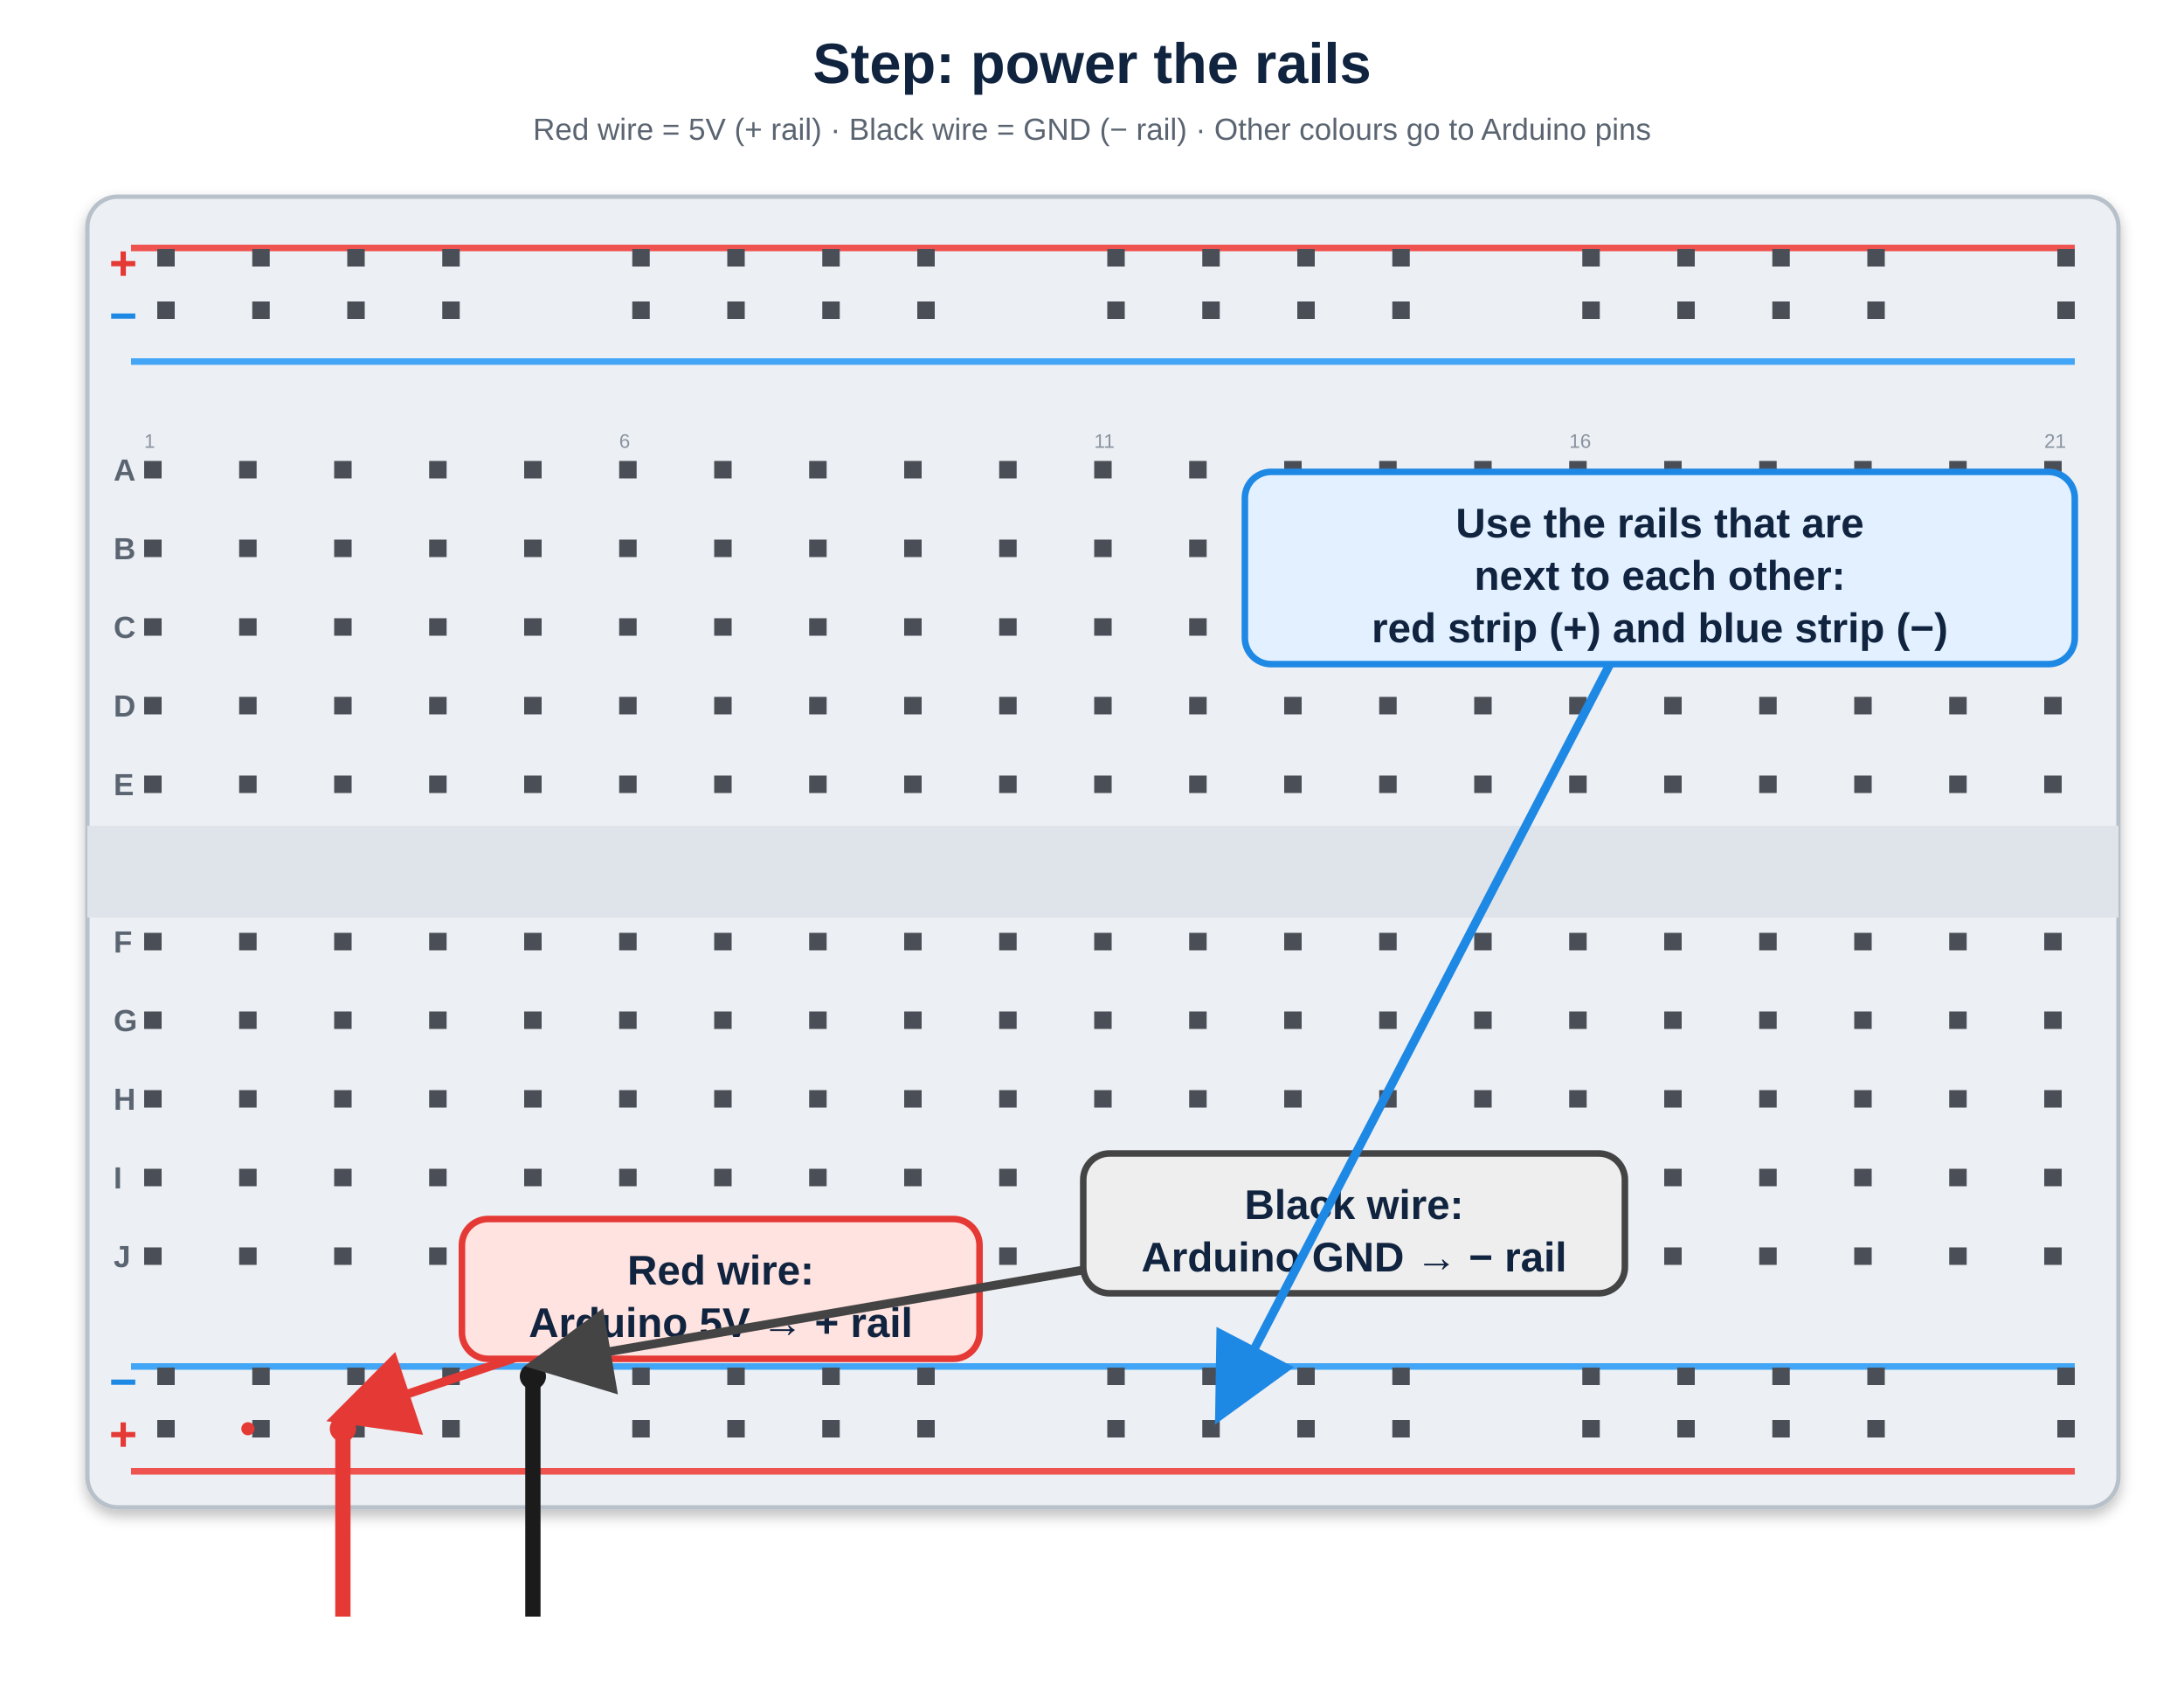
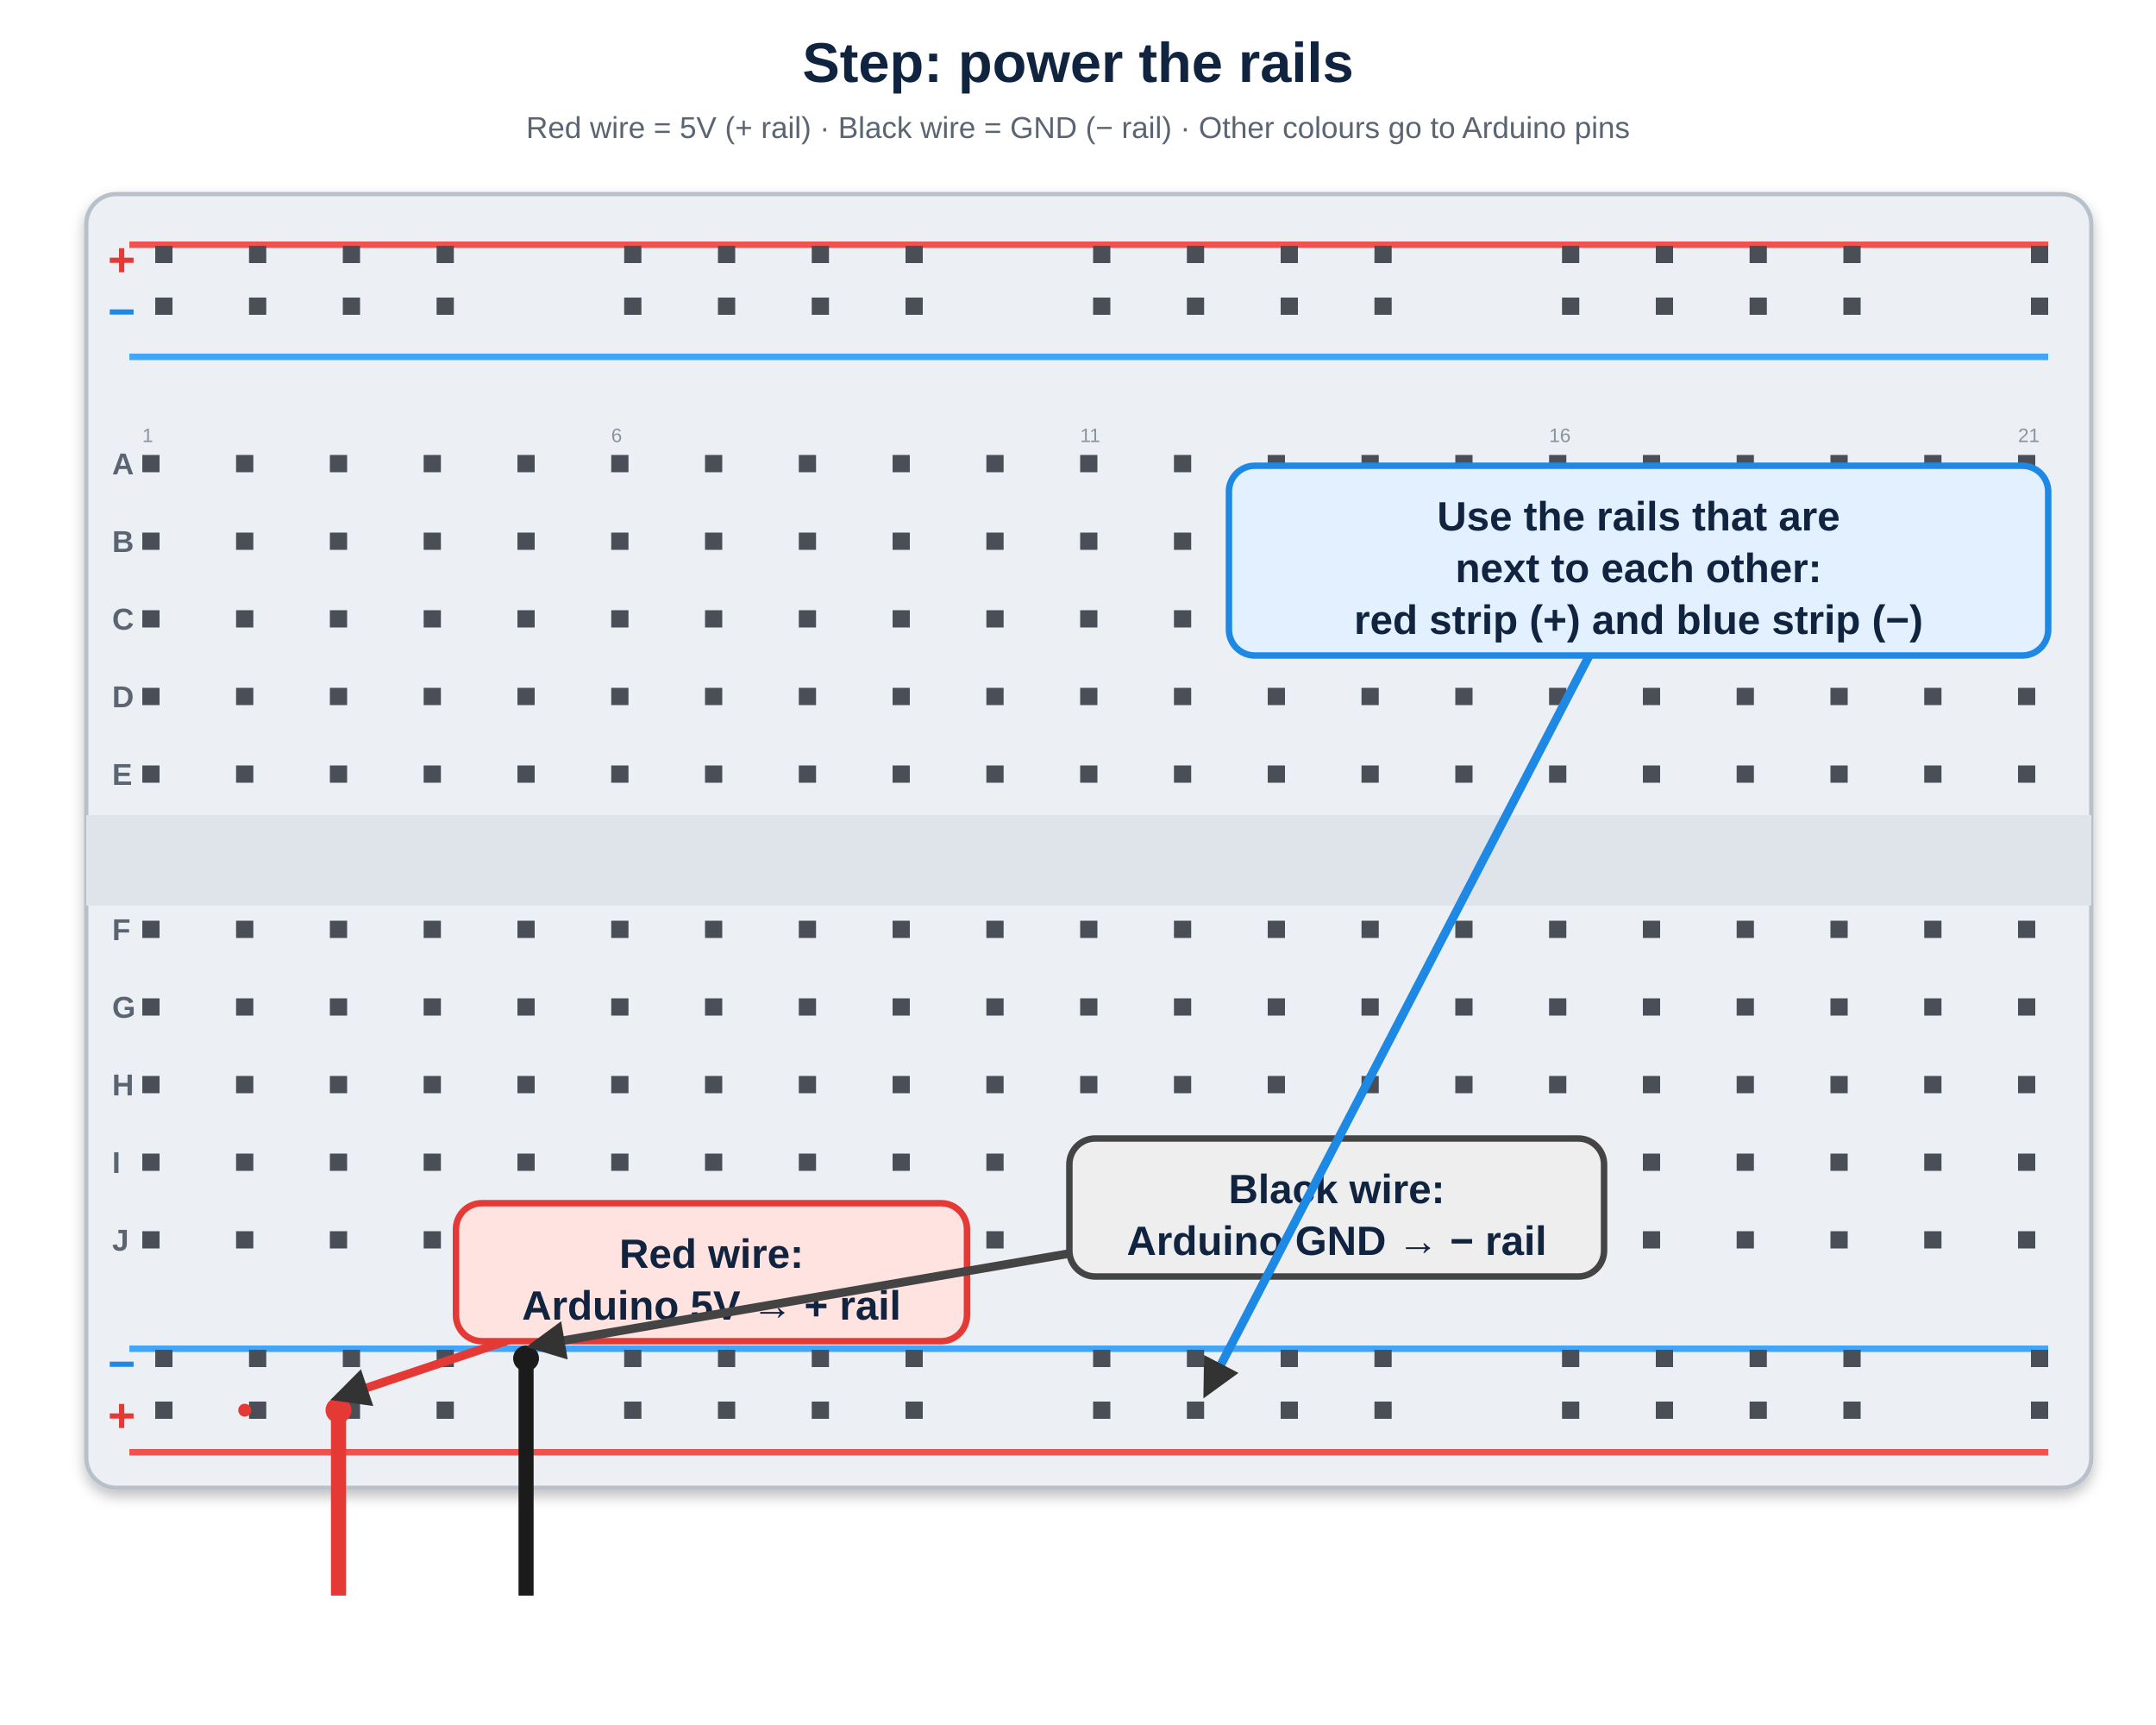
- <svg xmlns="http://www.w3.org/2000/svg" viewBox="0 0 1000 780" width="1000" height="780" font-family="Segoe UI, Arial, sans-serif">
-   <rect width="1000" height="780" fill="#fff" />
+ <svg xmlns="http://www.w3.org/2000/svg" viewBox="0 0 1000 800" width="1000" height="800" font-family="Segoe UI, Arial, sans-serif">
+   <rect width="1000" height="800" fill="#fff" />
  <text x="500" y="38" text-anchor="middle" font-size="26" font-weight="800" fill="#10233f">Step: power the rails</text>
  <text x="500" y="64" text-anchor="middle" font-size="14" fill="#5b6572">Red wire = 5V (+ rail) · Black wire = GND (− rail) · Other colours go to Arduino pins</text>
  <defs>
-     <marker id="ar" markerWidth="10" markerHeight="10" refX="8" refY="5" orient="auto">
-       <path d="M0 0 L10 5 L0 10 Z" fill="context-stroke" />
+     <marker id="ar" markerUnits="userSpaceOnUse" markerWidth="18" markerHeight="18" refX="14" refY="9" orient="auto">
+       <path d="M0 0 L18 9 L0 18 Z" fill="#333" />
    </marker>
    <filter id="sh">
      <feDropShadow dx="0" dy="3" stdDeviation="3" flood-opacity=".25" />
    </filter>
  </defs>
  <rect x="40" y="90" width="930" height="600" rx="14" fill="#eceff3" stroke="#b8c0ca" stroke-width="2" filter="url(#sh)" />
  <rect x="40" y="378" width="930" height="42" fill="#dfe4ea" />
  <rect x="60" y="112" width="890" height="3" fill="#ef5350" />
  <rect x="60" y="164" width="890" height="3" fill="#42a5f5" />
  <rect x="60" y="624" width="890" height="3" fill="#42a5f5" />
  <rect x="60" y="672" width="890" height="3" fill="#ef5350" />
  <text x="50" y="128" font-size="22" font-weight="700" fill="#e53935">+</text>
  <text x="50" y="152" font-size="22" font-weight="700" fill="#1e88e5">−</text>
  <text x="50" y="640" font-size="22" font-weight="700" fill="#1e88e5">−</text>
  <text x="50" y="664" font-size="22" font-weight="700" fill="#e53935">+</text>
  <rect x="66" y="211" width="8" height="8" fill="#4a4f57" />
  <rect x="66" y="247" width="8" height="8" fill="#4a4f57" />
  <rect x="66" y="283" width="8" height="8" fill="#4a4f57" />
  <rect x="66" y="319" width="8" height="8" fill="#4a4f57" />
  <rect x="66" y="355" width="8" height="8" fill="#4a4f57" />
  <rect x="66" y="427" width="8" height="8" fill="#4a4f57" />
  <rect x="66" y="463" width="8" height="8" fill="#4a4f57" />
  <rect x="66" y="499" width="8" height="8" fill="#4a4f57" />
  <rect x="66" y="535" width="8" height="8" fill="#4a4f57" />
  <rect x="66" y="571" width="8" height="8" fill="#4a4f57" />
  <rect x="72" y="114" width="8" height="8" fill="#4a4f57" />
  <rect x="72" y="138" width="8" height="8" fill="#4a4f57" />
  <rect x="72" y="626" width="8" height="8" fill="#4a4f57" />
  <rect x="72" y="650" width="8" height="8" fill="#4a4f57" />
  <rect x="109.5" y="211" width="8" height="8" fill="#4a4f57" />
  <rect x="109.5" y="247" width="8" height="8" fill="#4a4f57" />
  <rect x="109.5" y="283" width="8" height="8" fill="#4a4f57" />
  <rect x="109.5" y="319" width="8" height="8" fill="#4a4f57" />
  <rect x="109.5" y="355" width="8" height="8" fill="#4a4f57" />
  <rect x="109.5" y="427" width="8" height="8" fill="#4a4f57" />
  <rect x="109.5" y="463" width="8" height="8" fill="#4a4f57" />
  <rect x="109.5" y="499" width="8" height="8" fill="#4a4f57" />
  <rect x="109.5" y="535" width="8" height="8" fill="#4a4f57" />
  <rect x="109.5" y="571" width="8" height="8" fill="#4a4f57" />
  <rect x="115.5" y="114" width="8" height="8" fill="#4a4f57" />
  <rect x="115.5" y="138" width="8" height="8" fill="#4a4f57" />
  <rect x="115.5" y="626" width="8" height="8" fill="#4a4f57" />
  <rect x="115.5" y="650" width="8" height="8" fill="#4a4f57" />
  <rect x="153" y="211" width="8" height="8" fill="#4a4f57" />
  <rect x="153" y="247" width="8" height="8" fill="#4a4f57" />
  <rect x="153" y="283" width="8" height="8" fill="#4a4f57" />
  <rect x="153" y="319" width="8" height="8" fill="#4a4f57" />
  <rect x="153" y="355" width="8" height="8" fill="#4a4f57" />
  <rect x="153" y="427" width="8" height="8" fill="#4a4f57" />
  <rect x="153" y="463" width="8" height="8" fill="#4a4f57" />
  <rect x="153" y="499" width="8" height="8" fill="#4a4f57" />
  <rect x="153" y="535" width="8" height="8" fill="#4a4f57" />
  <rect x="153" y="571" width="8" height="8" fill="#4a4f57" />
  <rect x="159" y="114" width="8" height="8" fill="#4a4f57" />
  <rect x="159" y="138" width="8" height="8" fill="#4a4f57" />
  <rect x="159" y="626" width="8" height="8" fill="#4a4f57" />
  <rect x="159" y="650" width="8" height="8" fill="#4a4f57" />
  <rect x="196.5" y="211" width="8" height="8" fill="#4a4f57" />
  <rect x="196.5" y="247" width="8" height="8" fill="#4a4f57" />
  <rect x="196.5" y="283" width="8" height="8" fill="#4a4f57" />
  <rect x="196.5" y="319" width="8" height="8" fill="#4a4f57" />
  <rect x="196.5" y="355" width="8" height="8" fill="#4a4f57" />
  <rect x="196.5" y="427" width="8" height="8" fill="#4a4f57" />
  <rect x="196.5" y="463" width="8" height="8" fill="#4a4f57" />
  <rect x="196.5" y="499" width="8" height="8" fill="#4a4f57" />
  <rect x="196.5" y="535" width="8" height="8" fill="#4a4f57" />
  <rect x="196.5" y="571" width="8" height="8" fill="#4a4f57" />
  <rect x="202.5" y="114" width="8" height="8" fill="#4a4f57" />
  <rect x="202.5" y="138" width="8" height="8" fill="#4a4f57" />
  <rect x="202.5" y="626" width="8" height="8" fill="#4a4f57" />
  <rect x="202.5" y="650" width="8" height="8" fill="#4a4f57" />
  <rect x="240" y="211" width="8" height="8" fill="#4a4f57" />
  <rect x="240" y="247" width="8" height="8" fill="#4a4f57" />
  <rect x="240" y="283" width="8" height="8" fill="#4a4f57" />
  <rect x="240" y="319" width="8" height="8" fill="#4a4f57" />
  <rect x="240" y="355" width="8" height="8" fill="#4a4f57" />
  <rect x="240" y="427" width="8" height="8" fill="#4a4f57" />
  <rect x="240" y="463" width="8" height="8" fill="#4a4f57" />
  <rect x="240" y="499" width="8" height="8" fill="#4a4f57" />
  <rect x="240" y="535" width="8" height="8" fill="#4a4f57" />
  <rect x="240" y="571" width="8" height="8" fill="#4a4f57" />
  <rect x="283.5" y="211" width="8" height="8" fill="#4a4f57" />
  <rect x="283.5" y="247" width="8" height="8" fill="#4a4f57" />
  <rect x="283.5" y="283" width="8" height="8" fill="#4a4f57" />
  <rect x="283.5" y="319" width="8" height="8" fill="#4a4f57" />
  <rect x="283.5" y="355" width="8" height="8" fill="#4a4f57" />
  <rect x="283.5" y="427" width="8" height="8" fill="#4a4f57" />
  <rect x="283.5" y="463" width="8" height="8" fill="#4a4f57" />
  <rect x="283.5" y="499" width="8" height="8" fill="#4a4f57" />
  <rect x="283.5" y="535" width="8" height="8" fill="#4a4f57" />
  <rect x="283.5" y="571" width="8" height="8" fill="#4a4f57" />
  <rect x="289.5" y="114" width="8" height="8" fill="#4a4f57" />
  <rect x="289.5" y="138" width="8" height="8" fill="#4a4f57" />
  <rect x="289.5" y="626" width="8" height="8" fill="#4a4f57" />
  <rect x="289.5" y="650" width="8" height="8" fill="#4a4f57" />
  <rect x="327" y="211" width="8" height="8" fill="#4a4f57" />
  <rect x="327" y="247" width="8" height="8" fill="#4a4f57" />
  <rect x="327" y="283" width="8" height="8" fill="#4a4f57" />
  <rect x="327" y="319" width="8" height="8" fill="#4a4f57" />
  <rect x="327" y="355" width="8" height="8" fill="#4a4f57" />
  <rect x="327" y="427" width="8" height="8" fill="#4a4f57" />
  <rect x="327" y="463" width="8" height="8" fill="#4a4f57" />
  <rect x="327" y="499" width="8" height="8" fill="#4a4f57" />
  <rect x="327" y="535" width="8" height="8" fill="#4a4f57" />
  <rect x="327" y="571" width="8" height="8" fill="#4a4f57" />
  <rect x="333" y="114" width="8" height="8" fill="#4a4f57" />
  <rect x="333" y="138" width="8" height="8" fill="#4a4f57" />
  <rect x="333" y="626" width="8" height="8" fill="#4a4f57" />
  <rect x="333" y="650" width="8" height="8" fill="#4a4f57" />
  <rect x="370.5" y="211" width="8" height="8" fill="#4a4f57" />
  <rect x="370.5" y="247" width="8" height="8" fill="#4a4f57" />
  <rect x="370.5" y="283" width="8" height="8" fill="#4a4f57" />
  <rect x="370.5" y="319" width="8" height="8" fill="#4a4f57" />
  <rect x="370.5" y="355" width="8" height="8" fill="#4a4f57" />
  <rect x="370.5" y="427" width="8" height="8" fill="#4a4f57" />
  <rect x="370.5" y="463" width="8" height="8" fill="#4a4f57" />
  <rect x="370.5" y="499" width="8" height="8" fill="#4a4f57" />
  <rect x="370.5" y="535" width="8" height="8" fill="#4a4f57" />
  <rect x="370.5" y="571" width="8" height="8" fill="#4a4f57" />
  <rect x="376.5" y="114" width="8" height="8" fill="#4a4f57" />
  <rect x="376.5" y="138" width="8" height="8" fill="#4a4f57" />
  <rect x="376.5" y="626" width="8" height="8" fill="#4a4f57" />
  <rect x="376.5" y="650" width="8" height="8" fill="#4a4f57" />
  <rect x="414" y="211" width="8" height="8" fill="#4a4f57" />
  <rect x="414" y="247" width="8" height="8" fill="#4a4f57" />
  <rect x="414" y="283" width="8" height="8" fill="#4a4f57" />
  <rect x="414" y="319" width="8" height="8" fill="#4a4f57" />
  <rect x="414" y="355" width="8" height="8" fill="#4a4f57" />
  <rect x="414" y="427" width="8" height="8" fill="#4a4f57" />
  <rect x="414" y="463" width="8" height="8" fill="#4a4f57" />
  <rect x="414" y="499" width="8" height="8" fill="#4a4f57" />
  <rect x="414" y="535" width="8" height="8" fill="#4a4f57" />
  <rect x="414" y="571" width="8" height="8" fill="#4a4f57" />
  <rect x="420" y="114" width="8" height="8" fill="#4a4f57" />
  <rect x="420" y="138" width="8" height="8" fill="#4a4f57" />
  <rect x="420" y="626" width="8" height="8" fill="#4a4f57" />
  <rect x="420" y="650" width="8" height="8" fill="#4a4f57" />
  <rect x="457.5" y="211" width="8" height="8" fill="#4a4f57" />
  <rect x="457.5" y="247" width="8" height="8" fill="#4a4f57" />
  <rect x="457.5" y="283" width="8" height="8" fill="#4a4f57" />
  <rect x="457.5" y="319" width="8" height="8" fill="#4a4f57" />
  <rect x="457.5" y="355" width="8" height="8" fill="#4a4f57" />
  <rect x="457.5" y="427" width="8" height="8" fill="#4a4f57" />
  <rect x="457.5" y="463" width="8" height="8" fill="#4a4f57" />
  <rect x="457.5" y="499" width="8" height="8" fill="#4a4f57" />
  <rect x="457.5" y="535" width="8" height="8" fill="#4a4f57" />
  <rect x="457.5" y="571" width="8" height="8" fill="#4a4f57" />
  <rect x="501" y="211" width="8" height="8" fill="#4a4f57" />
  <rect x="501" y="247" width="8" height="8" fill="#4a4f57" />
  <rect x="501" y="283" width="8" height="8" fill="#4a4f57" />
  <rect x="501" y="319" width="8" height="8" fill="#4a4f57" />
  <rect x="501" y="355" width="8" height="8" fill="#4a4f57" />
  <rect x="501" y="427" width="8" height="8" fill="#4a4f57" />
  <rect x="501" y="463" width="8" height="8" fill="#4a4f57" />
  <rect x="501" y="499" width="8" height="8" fill="#4a4f57" />
  <rect x="501" y="535" width="8" height="8" fill="#4a4f57" />
  <rect x="501" y="571" width="8" height="8" fill="#4a4f57" />
  <rect x="507" y="114" width="8" height="8" fill="#4a4f57" />
  <rect x="507" y="138" width="8" height="8" fill="#4a4f57" />
  <rect x="507" y="626" width="8" height="8" fill="#4a4f57" />
  <rect x="507" y="650" width="8" height="8" fill="#4a4f57" />
  <rect x="544.5" y="211" width="8" height="8" fill="#4a4f57" />
  <rect x="544.5" y="247" width="8" height="8" fill="#4a4f57" />
  <rect x="544.5" y="283" width="8" height="8" fill="#4a4f57" />
  <rect x="544.5" y="319" width="8" height="8" fill="#4a4f57" />
  <rect x="544.5" y="355" width="8" height="8" fill="#4a4f57" />
  <rect x="544.5" y="427" width="8" height="8" fill="#4a4f57" />
  <rect x="544.5" y="463" width="8" height="8" fill="#4a4f57" />
  <rect x="544.5" y="499" width="8" height="8" fill="#4a4f57" />
  <rect x="544.5" y="535" width="8" height="8" fill="#4a4f57" />
  <rect x="544.5" y="571" width="8" height="8" fill="#4a4f57" />
  <rect x="550.5" y="114" width="8" height="8" fill="#4a4f57" />
  <rect x="550.5" y="138" width="8" height="8" fill="#4a4f57" />
  <rect x="550.5" y="626" width="8" height="8" fill="#4a4f57" />
  <rect x="550.5" y="650" width="8" height="8" fill="#4a4f57" />
  <rect x="588" y="211" width="8" height="8" fill="#4a4f57" />
  <rect x="588" y="247" width="8" height="8" fill="#4a4f57" />
  <rect x="588" y="283" width="8" height="8" fill="#4a4f57" />
  <rect x="588" y="319" width="8" height="8" fill="#4a4f57" />
  <rect x="588" y="355" width="8" height="8" fill="#4a4f57" />
  <rect x="588" y="427" width="8" height="8" fill="#4a4f57" />
  <rect x="588" y="463" width="8" height="8" fill="#4a4f57" />
  <rect x="588" y="499" width="8" height="8" fill="#4a4f57" />
  <rect x="588" y="535" width="8" height="8" fill="#4a4f57" />
  <rect x="588" y="571" width="8" height="8" fill="#4a4f57" />
  <rect x="594" y="114" width="8" height="8" fill="#4a4f57" />
  <rect x="594" y="138" width="8" height="8" fill="#4a4f57" />
  <rect x="594" y="626" width="8" height="8" fill="#4a4f57" />
  <rect x="594" y="650" width="8" height="8" fill="#4a4f57" />
  <rect x="631.5" y="211" width="8" height="8" fill="#4a4f57" />
  <rect x="631.5" y="247" width="8" height="8" fill="#4a4f57" />
  <rect x="631.5" y="283" width="8" height="8" fill="#4a4f57" />
  <rect x="631.5" y="319" width="8" height="8" fill="#4a4f57" />
  <rect x="631.5" y="355" width="8" height="8" fill="#4a4f57" />
  <rect x="631.5" y="427" width="8" height="8" fill="#4a4f57" />
  <rect x="631.5" y="463" width="8" height="8" fill="#4a4f57" />
  <rect x="631.5" y="499" width="8" height="8" fill="#4a4f57" />
  <rect x="631.5" y="535" width="8" height="8" fill="#4a4f57" />
  <rect x="631.5" y="571" width="8" height="8" fill="#4a4f57" />
  <rect x="637.5" y="114" width="8" height="8" fill="#4a4f57" />
  <rect x="637.5" y="138" width="8" height="8" fill="#4a4f57" />
  <rect x="637.5" y="626" width="8" height="8" fill="#4a4f57" />
  <rect x="637.5" y="650" width="8" height="8" fill="#4a4f57" />
  <rect x="675" y="211" width="8" height="8" fill="#4a4f57" />
  <rect x="675" y="247" width="8" height="8" fill="#4a4f57" />
  <rect x="675" y="283" width="8" height="8" fill="#4a4f57" />
  <rect x="675" y="319" width="8" height="8" fill="#4a4f57" />
  <rect x="675" y="355" width="8" height="8" fill="#4a4f57" />
  <rect x="675" y="427" width="8" height="8" fill="#4a4f57" />
  <rect x="675" y="463" width="8" height="8" fill="#4a4f57" />
  <rect x="675" y="499" width="8" height="8" fill="#4a4f57" />
  <rect x="675" y="535" width="8" height="8" fill="#4a4f57" />
  <rect x="675" y="571" width="8" height="8" fill="#4a4f57" />
  <rect x="718.5" y="211" width="8" height="8" fill="#4a4f57" />
  <rect x="718.5" y="247" width="8" height="8" fill="#4a4f57" />
  <rect x="718.5" y="283" width="8" height="8" fill="#4a4f57" />
  <rect x="718.5" y="319" width="8" height="8" fill="#4a4f57" />
  <rect x="718.5" y="355" width="8" height="8" fill="#4a4f57" />
  <rect x="718.5" y="427" width="8" height="8" fill="#4a4f57" />
  <rect x="718.5" y="463" width="8" height="8" fill="#4a4f57" />
  <rect x="718.5" y="499" width="8" height="8" fill="#4a4f57" />
  <rect x="718.5" y="535" width="8" height="8" fill="#4a4f57" />
  <rect x="718.5" y="571" width="8" height="8" fill="#4a4f57" />
  <rect x="724.5" y="114" width="8" height="8" fill="#4a4f57" />
  <rect x="724.5" y="138" width="8" height="8" fill="#4a4f57" />
  <rect x="724.5" y="626" width="8" height="8" fill="#4a4f57" />
  <rect x="724.5" y="650" width="8" height="8" fill="#4a4f57" />
  <rect x="762" y="211" width="8" height="8" fill="#4a4f57" />
  <rect x="762" y="247" width="8" height="8" fill="#4a4f57" />
  <rect x="762" y="283" width="8" height="8" fill="#4a4f57" />
  <rect x="762" y="319" width="8" height="8" fill="#4a4f57" />
  <rect x="762" y="355" width="8" height="8" fill="#4a4f57" />
  <rect x="762" y="427" width="8" height="8" fill="#4a4f57" />
  <rect x="762" y="463" width="8" height="8" fill="#4a4f57" />
  <rect x="762" y="499" width="8" height="8" fill="#4a4f57" />
  <rect x="762" y="535" width="8" height="8" fill="#4a4f57" />
  <rect x="762" y="571" width="8" height="8" fill="#4a4f57" />
  <rect x="768" y="114" width="8" height="8" fill="#4a4f57" />
  <rect x="768" y="138" width="8" height="8" fill="#4a4f57" />
  <rect x="768" y="626" width="8" height="8" fill="#4a4f57" />
  <rect x="768" y="650" width="8" height="8" fill="#4a4f57" />
  <rect x="805.5" y="211" width="8" height="8" fill="#4a4f57" />
  <rect x="805.5" y="247" width="8" height="8" fill="#4a4f57" />
  <rect x="805.5" y="283" width="8" height="8" fill="#4a4f57" />
  <rect x="805.5" y="319" width="8" height="8" fill="#4a4f57" />
  <rect x="805.5" y="355" width="8" height="8" fill="#4a4f57" />
  <rect x="805.5" y="427" width="8" height="8" fill="#4a4f57" />
  <rect x="805.5" y="463" width="8" height="8" fill="#4a4f57" />
  <rect x="805.5" y="499" width="8" height="8" fill="#4a4f57" />
  <rect x="805.5" y="535" width="8" height="8" fill="#4a4f57" />
  <rect x="805.5" y="571" width="8" height="8" fill="#4a4f57" />
  <rect x="811.5" y="114" width="8" height="8" fill="#4a4f57" />
  <rect x="811.5" y="138" width="8" height="8" fill="#4a4f57" />
  <rect x="811.5" y="626" width="8" height="8" fill="#4a4f57" />
  <rect x="811.5" y="650" width="8" height="8" fill="#4a4f57" />
  <rect x="849" y="211" width="8" height="8" fill="#4a4f57" />
  <rect x="849" y="247" width="8" height="8" fill="#4a4f57" />
  <rect x="849" y="283" width="8" height="8" fill="#4a4f57" />
  <rect x="849" y="319" width="8" height="8" fill="#4a4f57" />
  <rect x="849" y="355" width="8" height="8" fill="#4a4f57" />
  <rect x="849" y="427" width="8" height="8" fill="#4a4f57" />
  <rect x="849" y="463" width="8" height="8" fill="#4a4f57" />
  <rect x="849" y="499" width="8" height="8" fill="#4a4f57" />
  <rect x="849" y="535" width="8" height="8" fill="#4a4f57" />
  <rect x="849" y="571" width="8" height="8" fill="#4a4f57" />
  <rect x="855" y="114" width="8" height="8" fill="#4a4f57" />
  <rect x="855" y="138" width="8" height="8" fill="#4a4f57" />
  <rect x="855" y="626" width="8" height="8" fill="#4a4f57" />
  <rect x="855" y="650" width="8" height="8" fill="#4a4f57" />
  <rect x="892.5" y="211" width="8" height="8" fill="#4a4f57" />
  <rect x="892.5" y="247" width="8" height="8" fill="#4a4f57" />
  <rect x="892.5" y="283" width="8" height="8" fill="#4a4f57" />
  <rect x="892.5" y="319" width="8" height="8" fill="#4a4f57" />
  <rect x="892.5" y="355" width="8" height="8" fill="#4a4f57" />
  <rect x="892.5" y="427" width="8" height="8" fill="#4a4f57" />
  <rect x="892.5" y="463" width="8" height="8" fill="#4a4f57" />
  <rect x="892.5" y="499" width="8" height="8" fill="#4a4f57" />
  <rect x="892.5" y="535" width="8" height="8" fill="#4a4f57" />
  <rect x="892.5" y="571" width="8" height="8" fill="#4a4f57" />
  <rect x="936" y="211" width="8" height="8" fill="#4a4f57" />
  <rect x="936" y="247" width="8" height="8" fill="#4a4f57" />
  <rect x="936" y="283" width="8" height="8" fill="#4a4f57" />
  <rect x="936" y="319" width="8" height="8" fill="#4a4f57" />
  <rect x="936" y="355" width="8" height="8" fill="#4a4f57" />
  <rect x="936" y="427" width="8" height="8" fill="#4a4f57" />
  <rect x="936" y="463" width="8" height="8" fill="#4a4f57" />
  <rect x="936" y="499" width="8" height="8" fill="#4a4f57" />
  <rect x="936" y="535" width="8" height="8" fill="#4a4f57" />
  <rect x="936" y="571" width="8" height="8" fill="#4a4f57" />
  <rect x="942" y="114" width="8" height="8" fill="#4a4f57" />
  <rect x="942" y="138" width="8" height="8" fill="#4a4f57" />
  <rect x="942" y="626" width="8" height="8" fill="#4a4f57" />
  <rect x="942" y="650" width="8" height="8" fill="#4a4f57" />
  <text x="52" y="220" font-size="14" font-weight="700" fill="#5b6572">A</text>
  <text x="52" y="256" font-size="14" font-weight="700" fill="#5b6572">B</text>
  <text x="52" y="292" font-size="14" font-weight="700" fill="#5b6572">C</text>
  <text x="52" y="328" font-size="14" font-weight="700" fill="#5b6572">D</text>
  <text x="52" y="364" font-size="14" font-weight="700" fill="#5b6572">E</text>
  <text x="52" y="436" font-size="14" font-weight="700" fill="#5b6572">F</text>
  <text x="52" y="472" font-size="14" font-weight="700" fill="#5b6572">G</text>
  <text x="52" y="508" font-size="14" font-weight="700" fill="#5b6572">H</text>
  <text x="52" y="544" font-size="14" font-weight="700" fill="#5b6572">I</text>
  <text x="52" y="580" font-size="14" font-weight="700" fill="#5b6572">J</text>
  <text x="66" y="205" font-size="9" fill="#8a94a1">1</text>
  <text x="283.5" y="205" font-size="9" fill="#8a94a1">6</text>
  <text x="501" y="205" font-size="9" fill="#8a94a1">11</text>
  <text x="718.5" y="205" font-size="9" fill="#8a94a1">16</text>
  <text x="936" y="205" font-size="9" fill="#8a94a1">21</text>
  <path d="M113.5 654 C113.5 654 113.5 654 113.5 654" fill="none" stroke="#e53935" stroke-width="6" stroke-linecap="round" />
  <path d="M157 740 V654" stroke="#e53935" stroke-width="7" />
  <path d="M244 740 V630" stroke="#1b1b1b" stroke-width="7" />
  <circle cx="157" cy="654" r="6" fill="#e53935" />
  <circle cx="244" cy="630" r="6" fill="#1b1b1b" />
  <path d="M330 590 L157 648" stroke="#e53935" stroke-width="4" fill="none" marker-end="url(#ar)" style="stroke:#e53935" />
  <rect x="211.5" y="558" width="237" height="64" rx="12" fill="#ffe3e0" stroke="#e53935" stroke-width="3" />
  <text x="330" y="588" text-anchor="middle" font-size="19" font-weight="700" fill="#10233f">Red wire:</text>
  <text x="330" y="612" text-anchor="middle" font-size="19" font-weight="700" fill="#10233f">Arduino 5V → + rail</text>
  <path d="M620 560 L248 624" stroke="#444" stroke-width="4" fill="none" marker-end="url(#ar)" style="stroke:#444" />
  <rect x="496" y="528" width="248" height="64" rx="12" fill="#eee" stroke="#444" stroke-width="3" />
  <text x="620" y="558" text-anchor="middle" font-size="19" font-weight="700" fill="#10233f">Black wire:</text>
  <text x="620" y="582" text-anchor="middle" font-size="19" font-weight="700" fill="#10233f">Arduino GND → − rail</text>
  <path d="M760 260 L560 645" stroke="#1e88e5" stroke-width="4" fill="none" marker-end="url(#ar)" style="stroke:#1e88e5" />
  <rect x="570" y="216" width="380" height="88" rx="12" fill="#e3f0ff" stroke="#1e88e5" stroke-width="3" />
  <text x="760" y="246" text-anchor="middle" font-size="19" font-weight="700" fill="#10233f">Use the rails that are</text>
  <text x="760" y="270" text-anchor="middle" font-size="19" font-weight="700" fill="#10233f">next to each other:</text>
  <text x="760" y="294" text-anchor="middle" font-size="19" font-weight="700" fill="#10233f">red strip (+) and blue strip (−)</text>
</svg>
